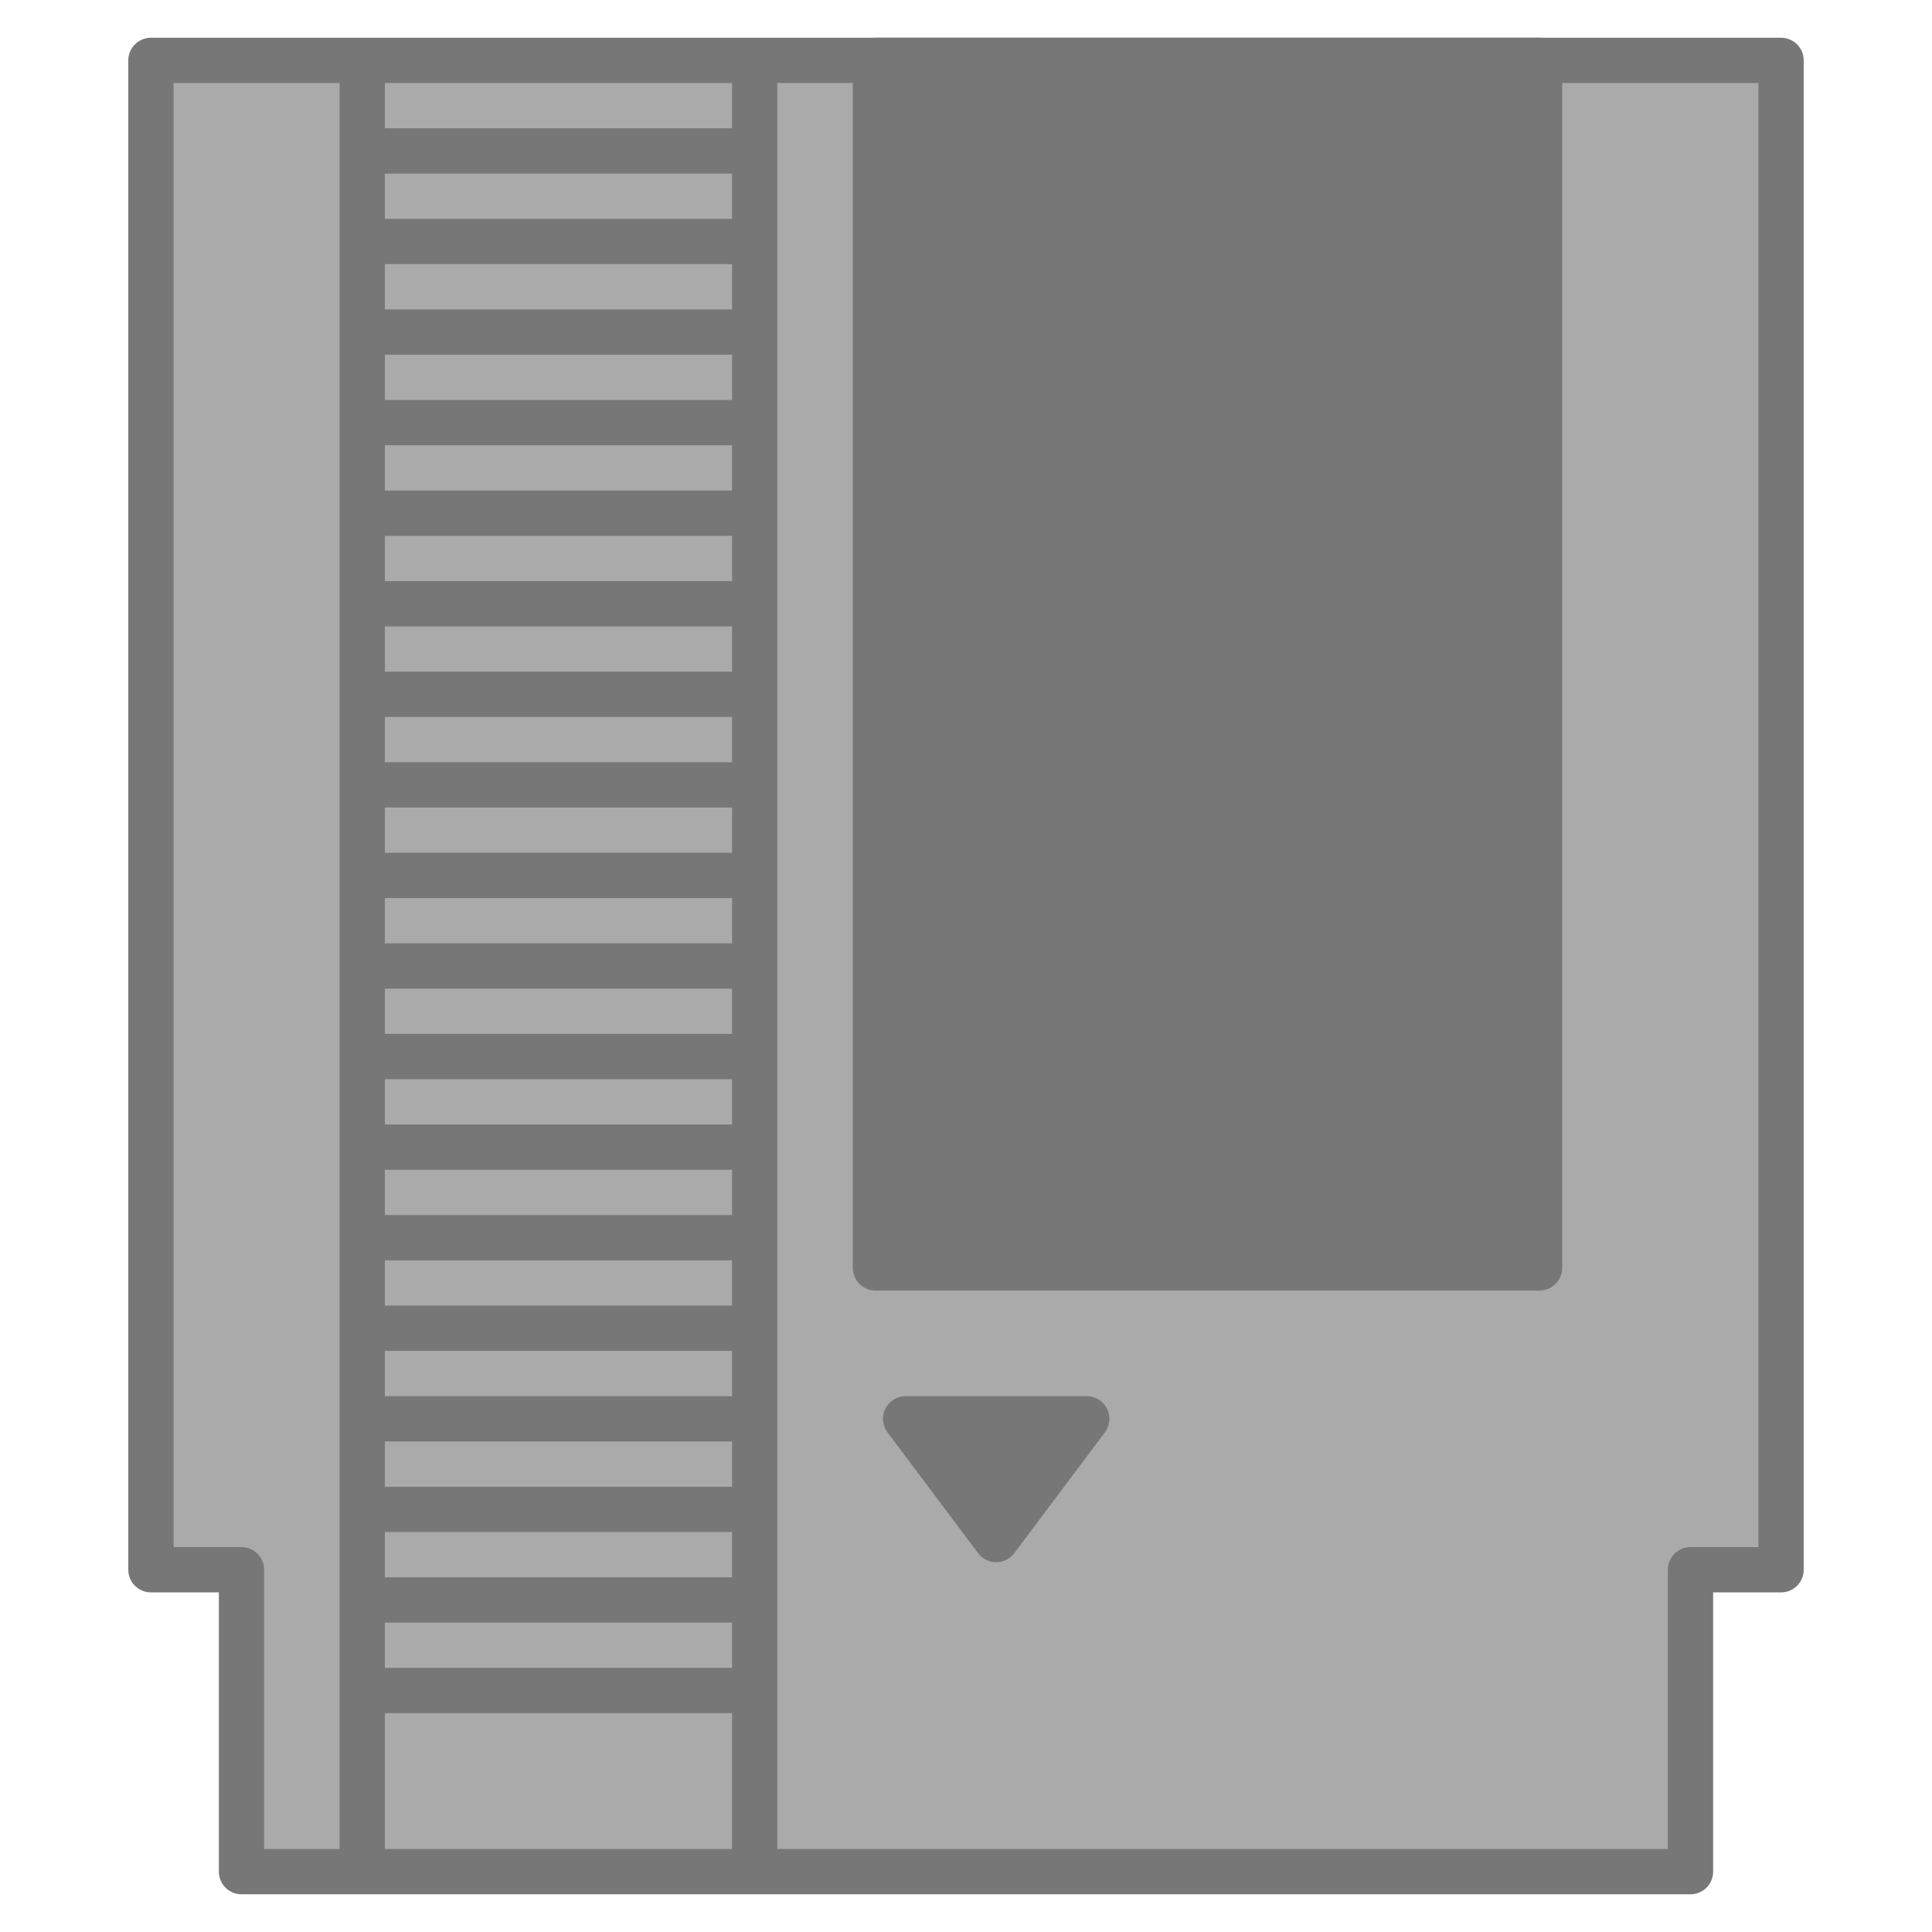
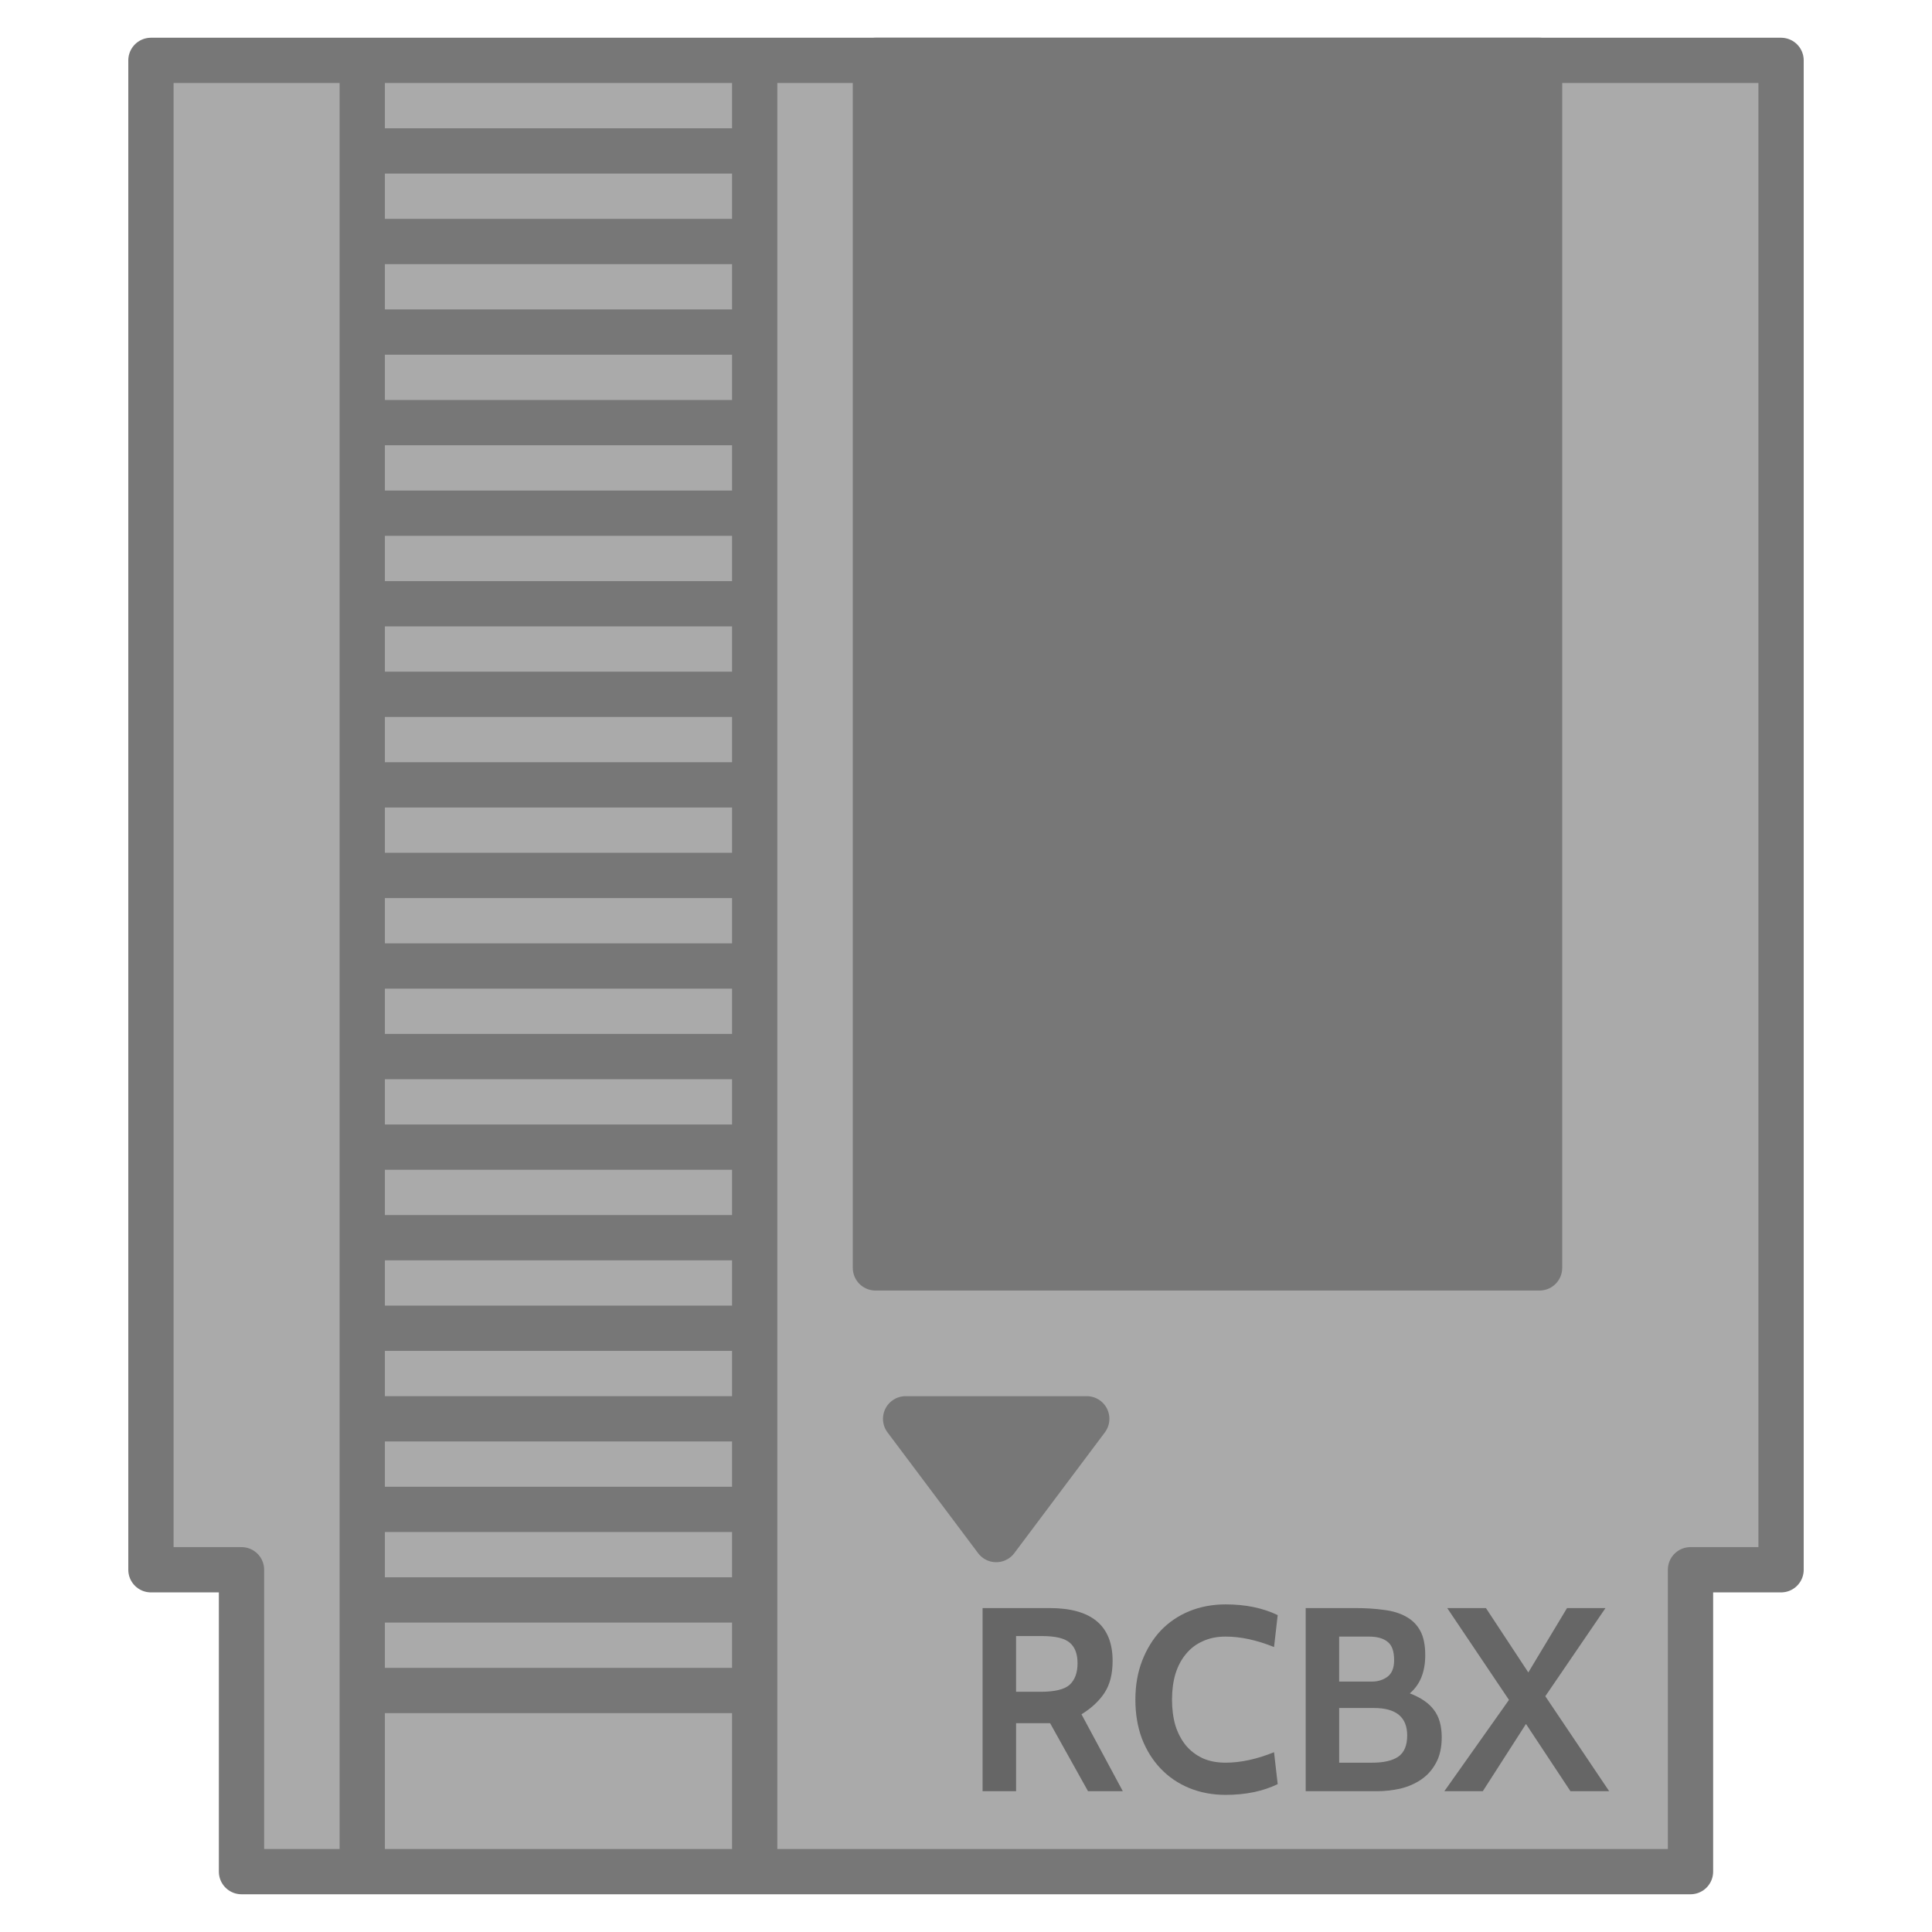
<svg xmlns="http://www.w3.org/2000/svg" width="128" height="128" version="1.1" viewBox="0 0 128 128" id="svg48">
  <defs id="defs52" />
  <path fill="#aaa" stroke="#777" stroke-linejoin="round" stroke-width="3" d="m10 4 h108 v100 h-6 v20 h-96 v-20 h-6 v-100 z" id="path2" />
  <path fill="#777" stroke="#777" stroke-linejoin="round" stroke-width="3" d="m60 94 h12 l-6 8 l-6 -8 z" id="path4" />
  <path fill="#777" stroke="#777" stroke-linejoin="round" stroke-width="3" d="m58 4 h44 v80 h-44 v-80 z" id="path6" />
  <line stroke="#777" stroke-width="3" x1="24" y1="4" x2="24" y2="124" id="line8" />
  <line stroke="#777" stroke-width="3" x1="50" y1="4" x2="50" y2="124" id="line10" />
  <line stroke="#777" stroke-width="3" x1="24" y1="10" x2="50" y2="10" id="line12" />
  <line stroke="#777" stroke-width="3" x1="24" y1="16" x2="50" y2="16" id="line14" />
  <line stroke="#777" stroke-width="3" x1="24" y1="22" x2="50" y2="22" id="line16" />
  <line stroke="#777" stroke-width="3" x1="24" y1="28" x2="50" y2="28" id="line18" />
  <line stroke="#777" stroke-width="3" x1="24" y1="34" x2="50" y2="34" id="line20" />
  <line stroke="#777" stroke-width="3" x1="24" y1="40" x2="50" y2="40" id="line22" />
  <line stroke="#777" stroke-width="3" x1="24" y1="46" x2="50" y2="46" id="line24" />
  <line stroke="#777" stroke-width="3" x1="24" y1="52" x2="50" y2="52" id="line26" />
  <line stroke="#777" stroke-width="3" x1="24" y1="58" x2="50" y2="58" id="line28" />
  <line stroke="#777" stroke-width="3" x1="24" y1="64" x2="50" y2="64" id="line30" />
  <line stroke="#777" stroke-width="3" x1="24" y1="70" x2="50" y2="70" id="line32" />
  <line stroke="#777" stroke-width="3" x1="24" y1="76" x2="50" y2="76" id="line34" />
  <line stroke="#777" stroke-width="3" x1="24" y1="82" x2="50" y2="82" id="line36" />
  <line stroke="#777" stroke-width="3" x1="24" y1="88" x2="50" y2="88" id="line38" />
  <line stroke="#777" stroke-width="3" x1="24" y1="94" x2="50" y2="94" id="line40" />
  <line stroke="#777" stroke-width="3" x1="24" y1="100" x2="50" y2="100" id="line42" />
  <line stroke="#777" stroke-width="3" x1="24" y1="106" x2="50" y2="106" id="line44" />
  <line stroke="#777" stroke-width="3" x1="24" y1="112" x2="50" y2="112" id="line46" />
+   <g aria-label="RCBX" id="text186" style="font-weight:bold;font-size:17.333px;font-family:Cabin;-inkscape-font-specification:'Cabin, Bold';fill:#666666">
+     <path d="m 74.389,118.672 h -2.305 l -2.513,-4.507 h -2.253 v 4.507 h -2.219 v -12.133 h 4.437 q 4.177,0 4.177,3.501 0,1.3 -0.537,2.115 -0.537,0.815 -1.525,1.421 z m -5.356,-10.279 h -1.716 v 3.692 h 1.629 q 1.404,0 1.924,-0.468 0.52,-0.485 0.52,-1.421 0,-0.919 -0.503,-1.352 -0.503,-0.451 -1.855,-0.451 z" id="path448" />
+     <path d="m 81.201,118.915 q -1.3,0 -2.409,-0.451 -1.092,-0.451 -1.889,-1.283 -0.797,-0.832 -1.248,-1.993 -0.433,-1.161 -0.433,-2.583 0,-1.421 0.451,-2.583 0.451,-1.161 1.231,-1.993 0.797,-0.832 1.889,-1.283 1.109,-0.451 2.409,-0.451 1.976,0 3.449,0.711 l -0.243,2.115 q -1.716,-0.693 -3.207,-0.693 -0.867,0 -1.525,0.312 -0.659,0.295 -1.109,0.849 -0.451,0.537 -0.693,1.317 -0.225,0.763 -0.225,1.699 0,0.936 0.225,1.716 0.243,0.763 0.693,1.317 0.451,0.537 1.109,0.849 0.659,0.295 1.525,0.295 1.491,0 3.207,-0.693 l 0.243,2.115 q -1.473,0.711 -3.449,0.711 z" id="path450" />
+     <path d="m 91.185,118.672 h -4.68 v -12.133 h 3.276 q 1.057,0 1.907,0.121 0.867,0.104 1.473,0.451 0.607,0.329 0.936,0.936 0.329,0.607 0.329,1.612 0,1.664 -1.023,2.531 1.092,0.416 1.595,1.092 0.52,0.676 0.52,1.82 0,1.005 -0.381,1.699 -0.364,0.676 -0.971,1.092 -0.607,0.416 -1.387,0.607 -0.78,0.173 -1.595,0.173 z m -0.503,-10.244 h -1.959 v 2.981 h 2.167 q 0.589,0 1.023,-0.312 0.451,-0.329 0.451,-1.109 0,-0.884 -0.433,-1.213 -0.416,-0.347 -1.248,-0.347 z m 0.347,4.732 h -2.305 v 3.623 h 2.184 q 1.144,0 1.733,-0.399 0.589,-0.416 0.589,-1.404 0,-1.82 -2.201,-1.82 z" id="path452" />
+     <path d="m 106.612,118.672 h -2.565 l -2.947,-4.455 -2.86,4.455 h -2.548 l 4.281,-6.049 -4.091,-6.084 h 2.565 l 2.808,4.264 2.565,-4.264 h 2.548 l -3.987,5.841 z" id="path454" />
+   </g>
</svg>
